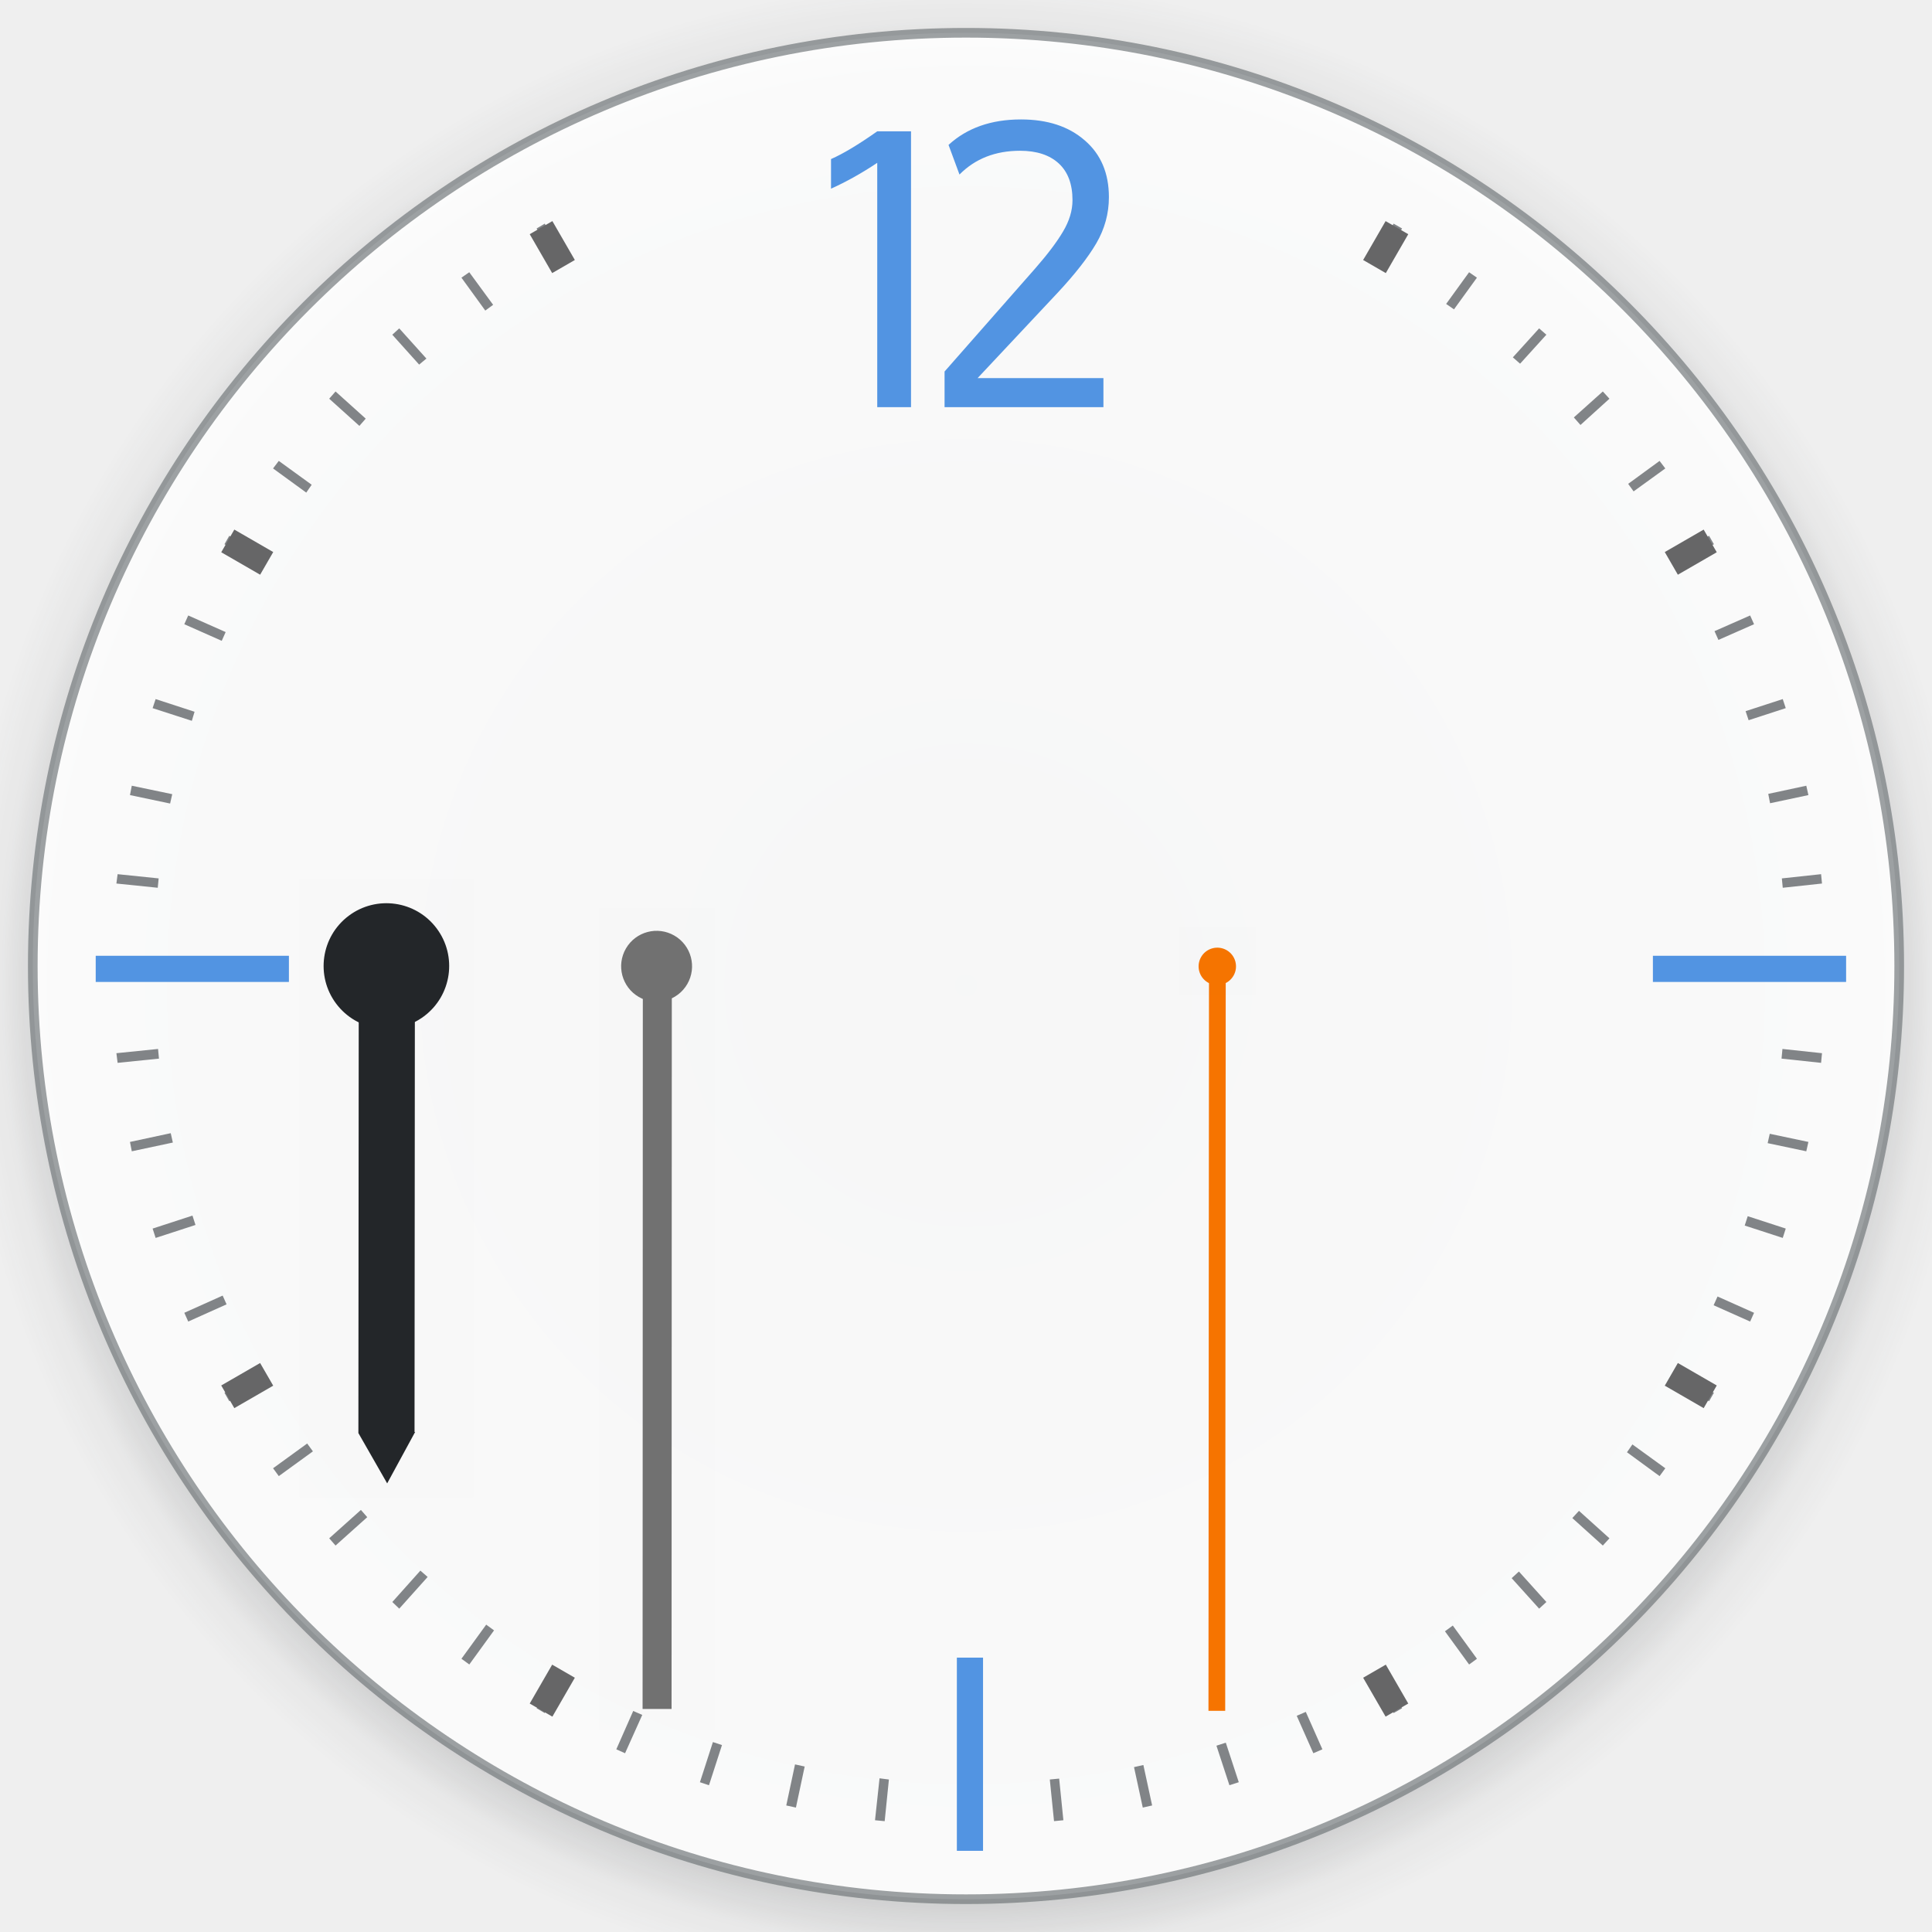
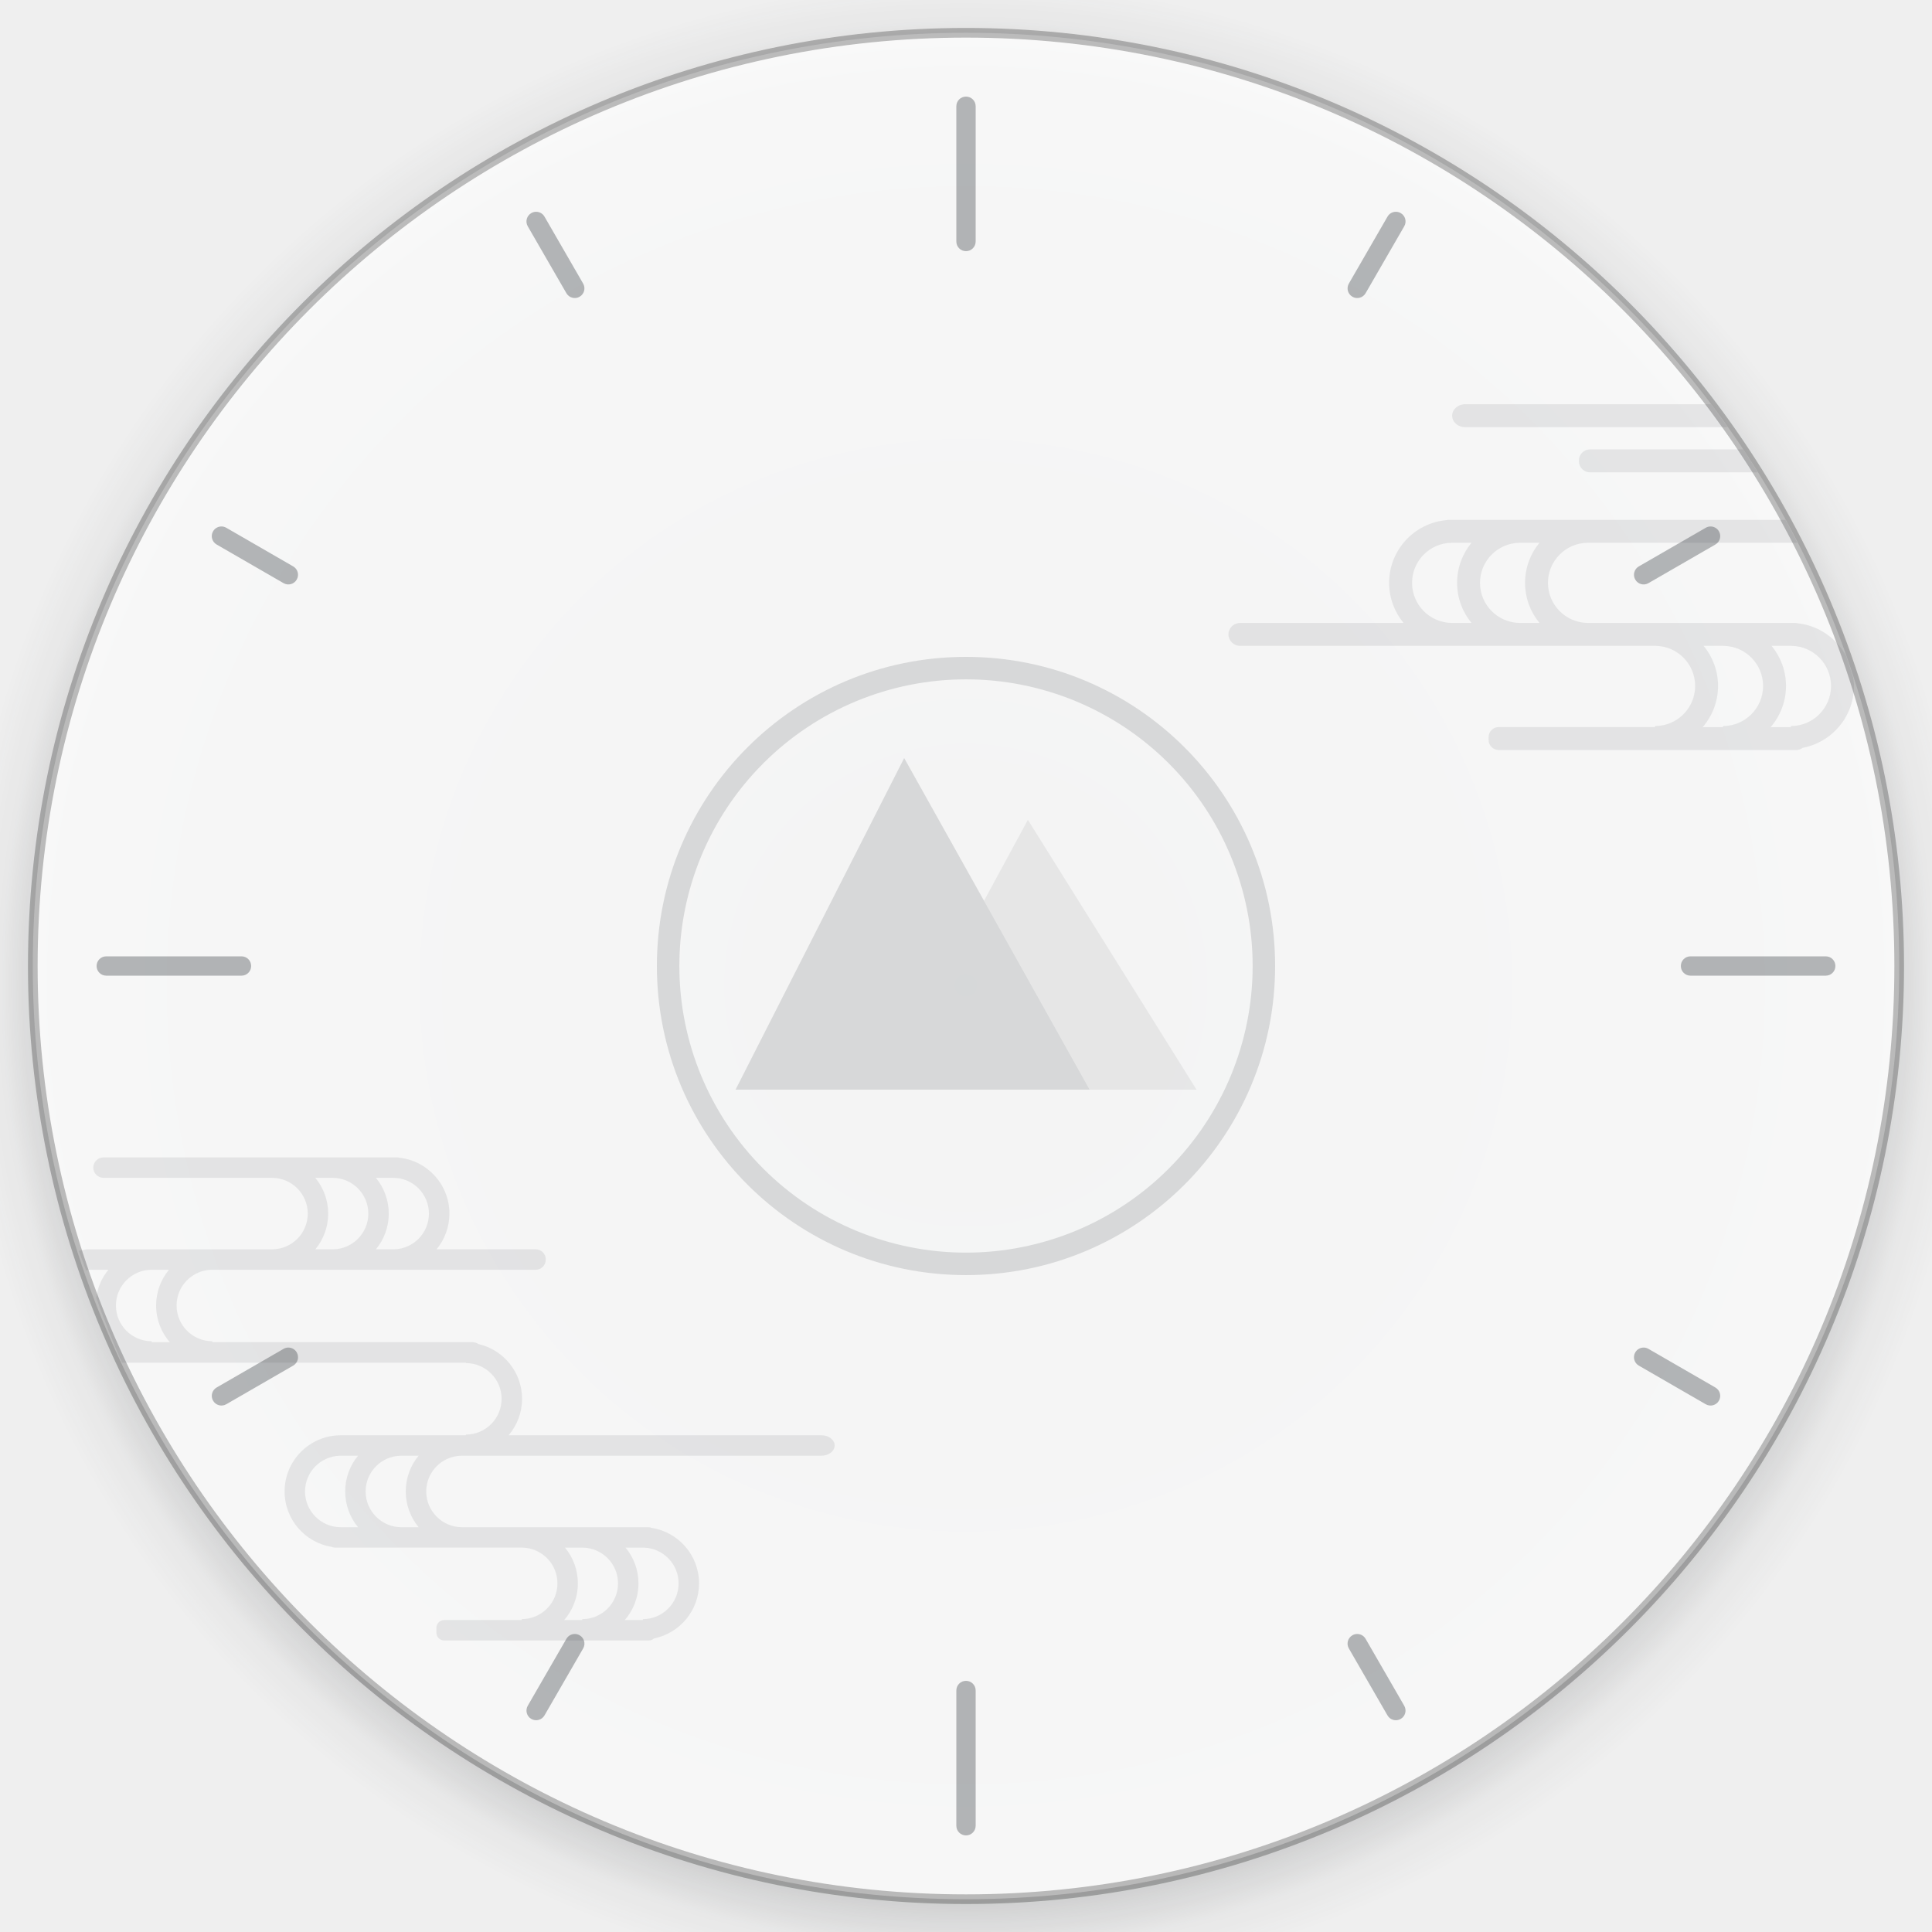
- <svg xmlns="http://www.w3.org/2000/svg" xmlns:xlink="http://www.w3.org/1999/xlink" id="svg2" width="200" height="200" version="1.0">
-   <defs id="defs5">
-     <linearGradient id="linearGradient4011">
-       <stop style="stop-color:#232629;stop-opacity:1;" offset="0" id="stop4013" />
-       <stop id="stop4019" offset="0.9" style="stop-color:#232629;stop-opacity:0.523;" />
-       <stop style="stop-color:#232629;stop-opacity:0.107;" offset="0.96" id="stop4021" />
-       <stop style="stop-color:#232629;stop-opacity:0;" offset="1" id="stop4015" />
-     </linearGradient>
-     <linearGradient id="linearGradient3264">
-       <stop style="stop-color:#000000;stop-opacity:1;" offset="0" id="stop3266" />
-       <stop id="stop3272" offset="0.683" style="stop-color:#000000;stop-opacity:0.498;" />
-       <stop style="stop-color:#000000;stop-opacity:0.141;" offset="0.8" id="stop3274" />
-       <stop id="stop3276" offset="0.898" style="stop-color:#000000;stop-opacity:0.031;" />
-       <stop style="stop-color:#000000;stop-opacity:0;" offset="1" id="stop3268" />
-     </linearGradient>
-     <linearGradient id="linearGradient6617">
-       <stop style="stop-color:#e7e7e7;stop-opacity:0;" offset="0" id="stop6619" />
-       <stop id="stop6625" offset="0.896" style="stop-color:#f3f3f3;stop-opacity:1" />
-       <stop style="stop-color:#e3e3e3;stop-opacity:0.999" offset="1" id="stop6621" />
-     </linearGradient>
-     <linearGradient id="linearGradient5995">
-       <stop id="stop5997" offset="0" style="stop-color:#d7d7d7;stop-opacity:1;" />
-       <stop id="stop5999" offset="1" style="stop-color:#ffffff;stop-opacity:1" />
-     </linearGradient>
-     <linearGradient id="linearGradient6876">
-       <stop id="stop6878" offset="0" style="stop-color:#ffffff;stop-opacity:1;" />
-       <stop id="stop6880" offset="1" style="stop-color:#ffffff;stop-opacity:0;" />
-     </linearGradient>
-     <linearGradient id="linearGradient6608">
-       <stop id="stop6610" offset="0" style="stop-color:#ffffff;stop-opacity:1;" />
-       <stop style="stop-color:#f0f0f0;stop-opacity:1;" offset="0.797" id="stop6617" />
-       <stop id="stop6612" offset="1" style="stop-color:#e2e2e2;stop-opacity:1;" />
-     </linearGradient>
-     <linearGradient id="linearGradient6195">
-       <stop id="stop6197" offset="0" style="stop-color:#ffffff;stop-opacity:1;" />
-       <stop id="stop6199" offset="1" style="stop-color:#ffffff;stop-opacity:0;" />
-     </linearGradient>
-     <linearGradient id="linearGradient8518">
-       <stop id="stop8520" offset="0" style="stop-color:#bd0000;stop-opacity:1;" />
-       <stop style="stop-color:#ff4747;stop-opacity:1" offset="0.155" id="stop8522" />
-       <stop id="stop8524" offset="0.947" style="stop-color:#9c0000;stop-opacity:1;" />
-       <stop id="stop8526" offset="1" style="stop-color:#db0000;stop-opacity:1;" />
-     </linearGradient>
-     <linearGradient gradientUnits="userSpaceOnUse" y2="117.862" x2="1155.648" y1="283.885" x1="1155.648" id="linearGradient6203" xlink:href="#linearGradient6195" />
-     <linearGradient gradientTransform="translate(-1027.636,-20.89631)" y2="53.696" x2="1133.382" y1="21.652" x1="1133.382" gradientUnits="userSpaceOnUse" id="linearGradient6890" xlink:href="#linearGradient6876" />
-     <filter color-interpolation-filters="sRGB" id="filter5354-4" x="-0.212" width="1.423" y="-0.061" height="1.123">
-       <feGaussianBlur stdDeviation="0.876" id="feGaussianBlur5356-7" />
-     </filter>
-     <filter color-interpolation-filters="sRGB" id="filter5358-1" x="-0.103" width="1.206" y="-0.059" height="1.118">
-       <feGaussianBlur stdDeviation="0.876" id="feGaussianBlur5360-0" />
-     </filter>
-     <radialGradient xlink:href="#linearGradient4011" id="radialGradient4471" gradientUnits="userSpaceOnUse" cx="1255.872" cy="382.729" fx="1255.872" fy="382.729" r="96.606" />
-     <radialGradient xlink:href="#linearGradient4011" id="radialGradient4671" gradientUnits="userSpaceOnUse" cx="1255.872" cy="382.729" fx="1255.872" fy="382.729" r="96.606" />
+ <svg xmlns="http://www.w3.org/2000/svg" width="200" height="200" version="1.0" id="svg117">
+   <defs id="defs12">
+     <radialGradient id="radialGradient4671" cx="1255.9" cy="382.73" r="96.606" gradientTransform="matrix(1.0765 0 0 1.0765 -1252 -310.02)" gradientUnits="userSpaceOnUse">
+       <stop stop-color="#232629" offset="0" id="stop2" />
+       <stop stop-color="#232629" stop-opacity=".523" offset=".9" id="stop4" />
+       <stop stop-color="#232629" stop-opacity=".107" offset=".96" id="stop6" />
+       <stop stop-color="#232629" stop-opacity="0" offset="1" id="stop8" />
+     </radialGradient>
+     <style type="text/css" id="current-color-scheme">
+       .ColorScheme-Text {
+         color:#31363b;
+         stop-color:#31363b;
+       }
+       .ColorScheme-Background {
+         color:#eff0f1;
+         stop-color:#eff0f1;
+       }
+       .ColorScheme-Highlight {
+         color:#3daee9;
+         stop-color:#3daee9;
+       }
+       .ColorScheme-ViewText {
+         color:#31363b;
+         stop-color:#31363b;
+       }
+       .ColorScheme-ViewBackground {
+         color:#fcfcfc;
+         stop-color:#fcfcfc;
+       }
+       .ColorScheme-ViewHover {
+         color:#93cee9;
+         stop-color:#93cee9;
+       }
+       .ColorScheme-ViewFocus{
+         color:#3daee9;
+         stop-color:#3daee9;
+       }
+       .ColorScheme-ButtonText {
+         color:#31363b;
+         stop-color:#31363b;
+       }
+       .ColorScheme-ButtonBackground {
+         color:#eff0f1;
+         stop-color:#eff0f1;
+       }
+       .ColorScheme-ButtonHover {
+         color:#93cee9;
+         stop-color:#93cee9;
+       }
+       .ColorScheme-ButtonFocus{
+         color:#3daee9;
+         stop-color:#3daee9;
+       }
+       </style>
  </defs>
-   <g id="layer1" style="display:none" transform="translate(-1798.136,76.7415)" />
-   <g id="layer2" style="display:inline" transform="translate(-1798.136,76.7415)" />
-   <g transform="translate(-1028.03,408.4746)" style="display:inline" id="layer4" />
-   <g transform="translate(-1028.03,408.4746)" style="display:inline" id="layer5" />
-   <g id="ClockFace" transform="translate(-917.4624,-480.017)">
-     <g id="g4323">
-       <rect y="473.017" x="910.462" height="214" width="214" id="rect4069" style="opacity:0.005;fill:#717171;fill-opacity:1;stroke:none" />
-       <path style="fill:url(#radialGradient4671);fill-opacity:1;stroke:none;opacity:0.35" id="path4329" d="m 1352.477,382.729 a 96.606,96.606 0 0 1 -96.606,96.606 96.606,96.606 0 0 1 -96.606,-96.606 96.606,96.606 0 0 1 96.606,-96.606 96.606,96.606 0 0 1 96.606,96.606 z" transform="matrix(1.076543,0,0,1.076543,-334.5376,169.9925)" />
-       <g id="g4245">
-         <path transform="translate(-238.4086,197.2873)" style="fill:#ffffff;fill-opacity:1;stroke:none;opacity:0.9" id="path5099" d="m 1352.477,382.729 a 96.606,96.606 0 0 1 -96.606,96.606 96.606,96.606 0 0 1 -96.606,-96.606 96.606,96.606 0 0 1 96.606,-96.606 96.606,96.606 0 0 1 96.606,96.606 z" />
-         <g id="g6149" transform="translate(-0.5084997,-0.4121934)">
-           <path style="font-size:medium;font-style:normal;font-variant:normal;font-weight:normal;font-stretch:normal;text-indent:0;text-align:start;text-decoration:none;line-height:normal;letter-spacing:normal;word-spacing:normal;text-transform:none;direction:ltr;block-progression:tb;writing-mode:lr-tb;text-anchor:start;baseline-shift:baseline;opacity:0.6;color:#000000;fill:#31363b;fill-opacity:1;stroke:none;stroke-width:1px;marker:none;visibility:visible;display:inline;overflow:visible;enable-background:accumulate;font-family:Sans;-inkscape-font-specification:Sans" d="m 974.362,503.58 -0.844,0.5 2.094,3.594 c 0.278,-0.163 0.564,-0.308 0.844,-0.469 z m 87.875,0 -2.031,3.531 c 0.293,0.167 0.585,0.33 0.875,0.5 l 2.031,-3.531 z m -95.687,5.031 -0.812,0.562 2.469,3.406 c 0.269,-0.199 0.541,-0.398 0.813,-0.594 z m 103.5,0 -2.375,3.281 c 0.267,0.192 0.548,0.368 0.812,0.562 l 2.375,-3.281 z m -110.75,5.812 -0.719,0.656 2.781,3.094 c 0.24,-0.219 0.508,-0.408 0.75,-0.625 z m 118,0 -2.719,3 c 0.248,0.221 0.504,0.432 0.75,0.656 l 2.719,-3 z m -124.594,6.531 -0.656,0.75 3.125,2.812 c 0.219,-0.247 0.434,-0.505 0.656,-0.75 z m 131.188,0 -3,2.688 c 0.233,0.255 0.458,0.523 0.687,0.781 l 3,-2.719 z m -137.063,7.188 -0.594,0.781 3.438,2.5 c 0.192,-0.268 0.367,-0.547 0.562,-0.812 z m 142.938,0 -3.25,2.375 c 0.191,0.259 0.375,0.52 0.562,0.781 l 3.281,-2.375 z m -148.063,7.75 -0.5,0.875 3.688,2.125 c 0.166,-0.292 0.331,-0.585 0.5,-0.875 z m 153.188,0 -3.5,2.031 c 0.17,0.29 0.333,0.582 0.5,0.875 l 3.5,-2.031 z m -157.438,8.25 -0.406,0.906 3.875,1.719 c 0.133,-0.305 0.27,-0.603 0.406,-0.906 z m 161.688,0 -3.688,1.625 c 0.136,0.301 0.274,0.603 0.406,0.906 l 3.688,-1.625 z m -165.063,8.656 -0.312,0.938 4.062,1.312 c 0.098,-0.308 0.18,-0.631 0.281,-0.938 z m 168.438,0 -3.844,1.25 c 0.102,0.31 0.214,0.626 0.312,0.938 l 3.844,-1.25 z m -170.906,8.969 -0.188,0.969 4.156,0.875 c 0.066,-0.324 0.149,-0.646 0.219,-0.969 z m 173.344,0 -3.937,0.844 c 0.069,0.321 0.122,0.647 0.187,0.969 l 3.969,-0.844 z m -174.812,9.156 -0.125,0.969 4.281,0.438 c 0.031,-0.322 0.059,-0.648 0.094,-0.969 l -4.25,-0.438 z m 176.344,0 -4.062,0.438 c 0.035,0.321 0.063,0.647 0.094,0.969 l 4.062,-0.438 -0.094,-0.969 z m -172.156,18.094 -4.312,0.438 0.125,1 4.281,-0.438 c -0.037,-0.333 -0.061,-0.666 -0.094,-1 z m 168.156,0 c -0.033,0.334 -0.057,0.667 -0.094,1 l 4.094,0.438 0.094,-1 z m -166.844,8.719 -4.219,0.906 0.188,0.969 4.25,-0.906 c -0.071,-0.322 -0.152,-0.645 -0.219,-0.969 z m 165.531,0.062 c -0.067,0.324 -0.148,0.646 -0.219,0.969 l 4,0.844 0.219,-0.969 z m -163.281,8.469 -4.125,1.344 0.312,0.969 4.125,-1.344 c -0.107,-0.323 -0.209,-0.644 -0.312,-0.969 z m 161,0.062 c -0.104,0.325 -0.205,0.646 -0.313,0.969 l 3.938,1.281 0.312,-0.969 z m -157.875,8.219 -3.969,1.781 0.406,0.906 3.969,-1.781 c -0.138,-0.303 -0.272,-0.601 -0.406,-0.906 z m 154.75,0.094 c -0.134,0.303 -0.269,0.605 -0.406,0.906 l 3.781,1.688 0.406,-0.906 z m -150.75,7.781 -3.813,2.188 0.5,0.875 3.813,-2.188 c -0.17,-0.289 -0.334,-0.584 -0.5,-0.875 z m 146.75,0.094 c -0.168,0.292 -0.329,0.585 -0.5,0.875 l 3.625,2.094 0.5,-0.875 z m -142,7.344 -3.531,2.562 0.594,0.812 3.531,-2.562 c -0.2,-0.27 -0.397,-0.54 -0.594,-0.812 z m 137.187,0.094 c -0.193,0.268 -0.366,0.547 -0.562,0.812 l 3.375,2.469 0.594,-0.812 z m -131.625,6.781 -3.281,2.938 0.656,0.75 3.281,-2.938 c -0.224,-0.246 -0.435,-0.502 -0.656,-0.75 z m 126.094,0.094 c -0.226,0.253 -0.458,0.499 -0.688,0.75 l 3.156,2.844 0.687,-0.75 z m -119.937,6.188 -2.906,3.25 0.719,0.688 2.938,-3.281 c -0.248,-0.221 -0.504,-0.432 -0.75,-0.656 z m 113.719,0.094 c -0.251,0.228 -0.496,0.462 -0.75,0.688 l 2.844,3.156 0.75,-0.688 z m -106.906,5.5 -2.562,3.531 0.812,0.594 2.562,-3.531 c -0.272,-0.195 -0.543,-0.395 -0.812,-0.594 z m 100.062,0.094 c -0.27,0.198 -0.54,0.399 -0.812,0.594 l 2.5,3.438 0.812,-0.594 z m -92.656,4.781 -2.187,3.781 0.844,0.5 2.188,-3.812 c -0.28,-0.16 -0.566,-0.306 -0.844,-0.469 z m 85.25,0.062 c -0.283,0.165 -0.559,0.338 -0.844,0.5 l 2.125,3.719 0.875,-0.5 z m -77.437,4 -1.75,3.969 0.906,0.406 1.781,-3.969 c -0.313,-0.138 -0.626,-0.265 -0.937,-0.406 z m 69.625,0.094 c -0.308,0.139 -0.628,0.271 -0.938,0.406 l 1.719,3.875 0.938,-0.406 z m -61.375,3.125 -1.344,4.156 0.938,0.312 1.344,-4.156 c -0.314,-0.1 -0.625,-0.209 -0.937,-0.312 z m 53.094,0.062 c -0.322,0.106 -0.645,0.21 -0.969,0.312 l 1.344,4.094 0.969,-0.312 z m -44.594,2.25 -0.906,4.25 1,0.219 0.906,-4.25 c -0.334,-0.069 -0.668,-0.146 -1,-0.219 z m 36.062,0.062 c -0.327,0.07 -0.641,0.152 -0.969,0.219 l 0.906,4.188 0.969,-0.219 z m -27.312,1.375 -0.469,4.344 1,0.094 0.438,-4.312 c -0.325,-0.032 -0.645,-0.089 -0.969,-0.125 z m 18.594,0.031 c -0.323,0.035 -0.645,0.062 -0.969,0.094 l 0.437,4.312 0.969,-0.094 z" id="path5480" />
-         </g>
-         <g transform="translate(-283.7323,123.3106)" id="g5157">
-           <g style="font-size:40px;font-style:normal;font-variant:normal;font-weight:normal;font-stretch:normal;text-align:start;line-height:125%;letter-spacing:0px;word-spacing:0px;writing-mode:lr-tb;text-anchor:start;fill:#232629;fill-opacity:0.443;stroke:none;filter:url(#filter5354-4);font-family:Oxygen;-inkscape-font-specification:Oxygen" id="text4522" />
-           <g style="font-size:40px;font-style:normal;font-variant:normal;font-weight:normal;font-stretch:normal;text-align:start;line-height:125%;letter-spacing:0px;word-spacing:0px;writing-mode:lr-tb;text-anchor:start;fill:#3daee9;fill-opacity:1;stroke:none;font-family:Oxygen;-inkscape-font-specification:Oxygen" id="text5149" />
-           <g style="font-size:40px;font-style:normal;font-variant:normal;font-weight:normal;font-stretch:normal;text-align:start;line-height:125%;letter-spacing:0px;word-spacing:0px;writing-mode:lr-tb;text-anchor:start;fill:#232629;fill-opacity:0.443;stroke:none;filter:url(#filter5358-1);font-family:Oxygen;-inkscape-font-specification:Oxygen" id="text4526" />
-           <g style="font-size:40px;font-style:normal;font-variant:normal;font-weight:normal;font-stretch:normal;text-align:start;line-height:125%;letter-spacing:0px;word-spacing:0px;writing-mode:lr-tb;text-anchor:start;fill:#3daee9;fill-opacity:1;stroke:none;font-family:Oxygen;-inkscape-font-specification:Oxygen" id="text5153" transform="translate(0,6)">
-             <path id="path6197" d="m 1306.887,363.071 c 2.747,3e-5 4.948,0.723 6.601,2.168 1.667,1.432 2.5,3.392 2.5,5.879 0,1.693 -0.436,3.288 -1.309,4.785 -0.872,1.484 -2.213,3.197 -4.023,5.137 l -8.262,8.809 13.027,0 0,3.008 -16.445,0 0,-3.691 9.395,-10.684 c 1.276,-1.458 2.233,-2.728 2.871,-3.809 0.651,-1.094 0.977,-2.174 0.977,-3.242 0,-1.667 -0.475,-2.936 -1.426,-3.809 -0.951,-0.872 -2.285,-1.309 -4.004,-1.309 -2.552,2e-5 -4.642,0.82 -6.269,2.461 l -1.133,-3.066 c 1.914,-1.758 4.414,-2.637 7.5,-2.637 m -14.88,1.23 3.496,0 0,28.555 -3.496,0 0,-25.293 c -1.601,1.068 -3.197,1.96 -4.785,2.676 l 0,-3.066 c 1.25,-0.547 2.845,-1.504 4.785,-2.871" style="fill:#5294e2;fill-opacity:1" />
-           </g>
-         </g>
-         <rect style="fill:#5294e2;fill-opacity:1;stroke:none" id="rect5442" width="20" height="2.709" x="927.371" y="578.959" />
-         <rect y="578.959" x="1088.57" height="2.709" width="20" id="rect5446" style="fill:#5294e2;fill-opacity:1;stroke:none" />
-         <rect transform="matrix(0,1,-1,0,0,0)" style="fill:#5294e2;fill-opacity:1;stroke:none" id="rect5448" width="20" height="2.709" x="651.614" y="-1019.226" />
-         <path d="m 1352.477,382.729 a 96.606,96.606 0 0 1 -96.606,96.606 96.606,96.606 0 0 1 -96.606,-96.606 96.606,96.606 0 0 1 96.606,-96.606 96.606,96.606 0 0 1 96.606,96.606 z" id="path5627" style="fill:none;stroke:#70767a;stroke-opacity:0.677" transform="translate(-238.4086,197.2873)" />
-         <g id="g6073" transform="translate(-0.5084997,-0.4121934)">
-           <path id="path6063" style="fill:#666667;fill-opacity:1;stroke:none" d="m 1090.307,537.577 4.027,-2.325 1.355,2.346 -4.027,2.325 z m -149.435,86.276 4.027,-2.325 1.355,2.346 -4.027,2.325 z" />
-           <path d="m 1059.083,507.345 2.325,-4.027 2.346,1.355 -2.325,4.027 z m -86.276,149.435 2.325,-4.027 2.346,1.355 -2.325,4.027 z" style="fill:#666667;fill-opacity:1;stroke:none" id="path6065" />
-           <path id="path6067" style="fill:#666667;fill-opacity:1;stroke:none" d="m 944.9,539.923 -4.027,-2.325 1.355,-2.346 4.027,2.325 z m 149.435,86.276 -4.027,-2.325 1.355,-2.346 4.027,2.325 z" />
-           <path d="m 975.132,508.699 -2.325,-4.027 2.346,-1.355 2.325,4.027 z m 86.276,149.435 -2.325,-4.027 2.346,-1.355 2.325,4.027 z" style="fill:#666667;fill-opacity:1;stroke:none" id="path6069" />
-         </g>
-       </g>
-       <g id="text5629" style="font-size:12px;font-style:normal;font-variant:normal;font-weight:normal;font-stretch:normal;text-align:center;line-height:125%;letter-spacing:0px;word-spacing:0px;text-anchor:middle;fill:#575757;fill-opacity:1;stroke:none;font-family:Pristina;-inkscape-font-specification:Pristina" />
+   <g id="SecondHandShadow" transform="rotate(120.04 801.4 159.96)" fill="#232629" opacity="0">
+     <path transform="rotate(-30)" d="m591.81 1011.2h75.736v1.732h-75.736z" id="path14" />
+     <circle transform="matrix(.29783 0 0 .29783 489.81 467.45)" cx="1771.4" cy="382.03" r="6.5" fill-opacity=".004" id="circle16" />
+     <rect transform="rotate(239.96 705.5 80.642)" x="113" y="97" width="6" height="82" fill-opacity=".604" opacity=".01" id="rect18" />
+   </g>
+   <g id="MinuteHandShadow" transform="rotate(120.22 772.98 144.54)" fill="#232629" opacity="0">
+     <path d="m1016.7 579.91 66.473-38.689 1.509 2.593-66.473 38.689z" id="path21" />
+     <circle transform="matrix(.62496 0 0 .62496 -89.662 342.48)" cx="1771.4" cy="382.03" r="6.5" fill-opacity=".004" id="circle23" />
+   </g>
+   <g id="HourHandShadow" transform="rotate(233.13 522.57 550.63)" fill="#232629" opacity="0">
+     <rect transform="rotate(126.87 409.43 584.47)" x="33" y="91" width="18" height="64" fill-opacity=".604" opacity=".01" id="rect26" />
+     <path d="m980.52 549.89-5.955-0.742 2.521 5.509 0.036-0.051 34.481 25.905 3.422-4.699-34.481-25.905z" id="path28" />
+     <circle transform="translate(-753.93 199.18)" cx="1771.4" cy="382.03" r="6.5" id="circle30" />
+   </g>
+   <g id="ClockFace">
+     <rect x="-7" y="-7" width="214" height="214" fill="#717171" opacity=".005" id="rect33" />
+     <circle cx="100" cy="102" r="104" fill="url(#radialGradient4671)" opacity=".35" id="circle35" />
+     <circle cx="100" cy="99.999" r="96.606" opacity=".9" id="circle37" fill="currentColor" class="ColorScheme-ViewBackground" />
+     <path d="m100 67.999c-17.673 0-32 14.327-32 32 0 17.673 14.327 32 32 32 17.673 0 32-14.327 32-32 0-17.673-14.327-32-32-32zm0 2.327c7.87 0 15.417 3.127 20.982 8.691 5.565 5.565 8.691 13.112 8.691 20.982 0 7.87-3.127 15.417-8.691 20.982-5.565 5.565-13.112 8.691-20.982 8.691-7.87 0-15.417-3.127-20.982-8.691-5.565-5.565-8.691-13.112-8.691-20.982 0-7.87 3.127-15.417 8.691-20.982s13.112-8.691 20.982-8.691z" id="path39" class="ColorScheme-Text" fill="currentColor" style="opacity:0.15" />
+     <g transform="matrix(.47059 0 0 .47059 -351.76 -154.12)" fill="#000000" opacity=".075" style="isolation:isolate" id="g43">
+       <path d="m106.4 84.873-4.537 8.375 10.938 19.551h11.055l-17.455-27.926z" id="path41" class="ColorScheme-Text" fill="currentColor" transform="matrix(2.125 0 0 2.125 747.5 327.5)" style="opacity:1" />
    </g>
+     <path d="m112.8 112.8h-36.655l17.455-34.327z" id="path45" class="ColorScheme-Text" fill="currentColor" style="opacity:0.15" />
+     <path d="m 100,2.893 c -53.624,0 -97.105,43.481 -97.105,97.105 0,53.624 43.481,97.107 97.105,97.107 53.624,0 97.105,-43.483 97.105,-97.107 C 197.105,46.374 153.624,2.893 100,2.893 Z m 0,1 c 53.084,0 96.105,43.022 96.105,96.105 0,53.084 -43.022,96.107 -96.105,96.107 -53.084,0 -96.105,-43.024 -96.105,-96.107 C 3.895,46.914 46.916,3.893 100,3.893 Z" id="circle47" style="opacity:0.25;fill:#000000" />
+     <path d="m151.67 41.846c-0.741 0-1.344 0.532-1.344 1.188s0.602 1.188 1.344 1.188h27.17a96.606 96.606 0 0 0-1.719-2.375zm12.926 4.676c-0.634 0-1.148 0.515-1.148 1.148v0.078c0 0.634 0.515 1.148 1.148 1.148h17.354a96.606 96.606 0 0 0-1.504-2.375zm-14.598 7.291c-0.095 0-0.188 0.013-0.277 0.031-3.317 0.306-5.918 3.096-5.918 6.492 0 1.575 0.561 3.023 1.492 4.15h-16.912c-0.671 0-1.215 0.53-1.215 1.185 0 0.655 0.544 1.188 1.215 1.188h43.018c2.258 0.038 4.08 1.883 4.08 4.15 0 2.291-1.859 4.15-4.15 4.15v0.107h-16.186c-0.577 0-1.045 0.468-1.045 1.045v0.283c0 0.577 0.468 1.045 1.045 1.045h30.82c0.24 0 0.458-0.084 0.635-0.221 3.027-0.565 5.322-3.22 5.322-6.41 0-0.304-0.044-0.596-0.084-0.889a96.606 96.606 0 0 0-0.738-2.234c-1.007-1.831-2.849-3.14-5.025-3.365-0.091-0.021-0.184-0.035-0.281-0.035h-21.469c-2.258-0.039-4.08-1.883-4.08-4.15s1.822-4.11 4.08-4.148h21.742a96.606 96.606 0 0 0-1.236-2.375zm0.258 2.375h2.074l-2e-3 2e-3c-0.931 1.128-1.49 2.571-1.49 4.146 0 1.575 0.561 3.023 1.492 4.15h-2.074c-2.259-0.038-4.08-1.883-4.08-4.15 0-2.267 1.821-4.111 4.08-4.148zm7.035 0h2.074l-2e-3 2e-3c-0.931 1.128-1.49 2.571-1.49 4.146 0 1.575 0.561 3.023 1.492 4.15h-2.074c-2.259-0.038-4.082-1.883-4.082-4.15 0-2.267 1.823-4.111 4.082-4.148zm19.068 10.672h2.076c2.258 0.039 4.08 1.883 4.08 4.15 0 2.291-1.861 4.15-4.152 4.15v0.107h-2.098c0.987-1.143 1.586-2.631 1.586-4.258 0-1.575-0.561-3.023-1.492-4.15zm7.035 0h2.074c2.258 0.038 4.08 1.883 4.08 4.15 0 2.291-1.859 4.15-4.15 4.15v0.107h-2.098c0.987-1.143 1.586-2.631 1.586-4.258 0-1.575-0.561-3.023-1.492-4.15zm-172.66 52.953c-0.595 0-1.078 0.474-1.078 1.059 0 0.584 0.483 1.059 1.078 1.059h17.424c2.043 0 3.701 1.658 3.701 3.701 0 2.022-1.625 3.666-3.639 3.699h-19.191c-0.091 0-0.178 0.015-0.262 0.037-0.21 0.024-0.407 0.081-0.609 0.127a96.606 96.606 0 0 0 0.748 2.006c0.153-0.022 0.303-0.052 0.461-0.055h1.852l-2e-3 2e-3c-0.665 0.806-1.104 1.796-1.258 2.879a96.606 96.606 0 0 0 2.672 6.732h35.594v0.047c2.043 0 3.701 1.659 3.701 3.701s-1.659 3.701-3.701 3.701v0.07h-13.018c-0.012 0-0.023 2e-3 -0.035 2e-3 -3.161 0.057-5.711 2.64-5.711 5.814 0 2.897 2.124 5.303 4.898 5.744 0.106 0.046 0.223 0.072 0.346 0.072h19.395c1.999 0.051 3.606 1.688 3.606 3.699 0 2.043-1.658 3.701-3.701 3.701v0.094h-8.012c-0.453 0-0.82 0.369-0.82 0.822v0.475c0 0.454 0.367 0.822 0.82 0.822h21.17c0.211 0 0.401-0.084 0.547-0.215 2.655-0.538 4.656-2.886 4.656-5.699 0-2.902-2.133-5.311-4.914-5.746-0.103-0.043-0.217-0.068-0.336-0.068h-0.492c-0.025-3.1e-4 -0.049-2e-3 -0.074-2e-3v2e-3h-6.197c-0.025-3.1e-4 -0.049-2e-3 -0.074-2e-3v2e-3h-6.199c-0.025-3.1e-4 -0.049-2e-3 -0.074-2e-3v2e-3h-6.182c-2.043 0-3.701-1.659-3.701-3.701 0-2.022 1.625-3.666 3.639-3.699h37.27c0.757 0 1.371-0.474 1.371-1.059 0-0.584-0.614-1.059-1.371-1.059h-32.379c0.867-1.016 1.391-2.333 1.391-3.772 0-2.761-1.928-5.074-4.51-5.668-0.183-0.124-0.405-0.197-0.646-0.197h-26.908v-0.094c-2.043 0-3.701-1.66-3.701-3.703 0-2.021 1.624-3.665 3.637-3.699h33.543c0.571 0 1.035-0.463 1.035-1.033v-0.049c0-0.57-0.464-1.033-1.035-1.033h-10.268l2e-3 -2e-3c0.83-1.006 1.33-2.293 1.33-3.697 0-2.999-2.275-5.471-5.191-5.783-0.084-0.021-0.171-0.035-0.262-0.035zm21.908 2.117h1.787c2.043 0 3.701 1.658 3.701 3.701 0 2.021-1.623 3.665-3.637 3.699h-1.852l2e-3 -2e-3c0.83-1.006 1.33-2.293 1.33-3.697 0-1.405-0.502-2.696-1.332-3.701zm6.273 0h1.787c2.043 0 3.701 1.658 3.701 3.701 0 2.022-1.625 3.666-3.639 3.699h-1.85l2e-3 -2e-3c0.83-1.006 1.328-2.293 1.328-3.697 0-1.405-0.5-2.696-1.33-3.701zm-23.275 9.516h1.85l-2e-3 2e-3c-0.83 1.006-1.328 2.293-1.328 3.697 0 1.451 0.534 2.778 1.414 3.797h-1.871v-0.094c-2.043 0-3.701-1.66-3.701-3.703 0-2.022 1.625-3.666 3.639-3.699zm19.566 19.25c0.003-5e-5 0.005 5e-5 0.008 0h1.848c-0.83 1.006-1.328 2.295-1.328 3.699 0 1.404 0.5 2.696 1.33 3.701h-1.787c-2.043 0-3.701-1.659-3.701-3.701 0-2.019 1.621-3.661 3.631-3.699zm6.279 0h1.848c-0.83 1.006-1.328 2.295-1.328 3.699 0 1.404 0.5 2.696 1.33 3.701h-1.785c-2.043 0-3.701-1.659-3.701-3.701 0-2.022 1.624-3.665 3.637-3.699zm17.006 9.516h1.879c1.999 0.05 3.607 1.688 3.607 3.699 0 2.043-1.658 3.701-3.701 3.701v0.094h-1.869c0.879-1.019 1.412-2.345 1.412-3.795 0-1.404-0.498-2.694-1.328-3.699zm6.271 0h1.881c1.999 0.051 3.606 1.688 3.606 3.699 0 2.043-1.658 3.701-3.701 3.701v0.094h-1.867c0.879-1.019 1.412-2.345 1.412-3.795 0-1.404-0.5-2.694-1.33-3.699z" id="path49" class="ColorScheme-Text" fill="currentColor" style="opacity:0.1" />
+     <g transform="translate(-.99942 -.00050354)" fill="#000000" stroke-linecap="round" stroke-linejoin="round" stroke-width="5.354" id="g55">
+       <path id="rect51" d="M 100 10 C 99.446 10 99 10.446 99 11 L 99 25 C 99 25.554 99.446 26 100 26 C 100.554 26 101 25.554 101 25 L 101 11 C 101 10.446 100.554 10 100 10 z M 55.473 21.924 C 55.312 21.928 55.15 21.972 55 22.059 C 54.52 22.336 54.356 22.944 54.633 23.424 L 58.633 30.352 C 58.91 30.831 59.52 30.996 60 30.719 C 60.48 30.442 60.642 29.831 60.365 29.352 L 56.365 22.424 C 56.175 22.094 55.827 21.914 55.473 21.924 z M 144.527 21.924 C 144.173 21.914 143.825 22.094 143.635 22.424 L 139.635 29.352 C 139.358 29.831 139.522 30.442 140.002 30.719 C 140.482 30.996 141.09 30.831 141.367 30.352 L 145.367 23.424 C 145.644 22.944 145.482 22.336 145.002 22.059 C 144.852 21.972 144.688 21.928 144.527 21.924 z M 22.949 54.5 C 22.595 54.49 22.247 54.67 22.057 55 C 21.78 55.48 21.944 56.09 22.424 56.367 L 29.352 60.367 C 29.831 60.644 30.44 60.48 30.717 60 C 30.994 59.52 30.831 58.912 30.352 58.635 L 23.424 54.635 C 23.274 54.548 23.11 54.504 22.949 54.5 z M 177.051 54.5 C 176.89 54.504 176.728 54.548 176.578 54.635 L 169.648 58.635 C 169.169 58.912 169.006 59.52 169.283 60 C 169.56 60.48 170.169 60.644 170.648 60.367 L 177.578 56.367 C 178.058 56.09 178.22 55.48 177.943 55 C 177.753 54.67 177.405 54.49 177.051 54.5 z M 11 99 C 10.446 99 10 99.446 10 100 C 10 100.554 10.446 101 11 101 L 25 101 C 25.554 101 26 100.554 26 100 C 26 99.446 25.554 99 25 99 L 11 99 z M 175 99 C 174.446 99 174 99.446 174 100 C 174 100.554 174.446 101 175 101 L 189 101 C 189.554 101 190 100.554 190 100 C 190 99.446 189.554 99 189 99 L 175 99 z M 29.826 139.5 C 29.665 139.504 29.501 139.548 29.352 139.635 L 22.424 143.635 C 21.944 143.912 21.782 144.52 22.059 145 C 22.336 145.48 22.944 145.644 23.424 145.367 L 30.352 141.367 C 30.831 141.09 30.996 140.48 30.719 140 C 30.528 139.67 30.181 139.49 29.826 139.5 z M 170.174 139.5 C 169.819 139.49 169.472 139.672 169.281 140.002 C 169.004 140.482 169.169 141.09 169.648 141.367 L 176.576 145.367 C 177.056 145.644 177.664 145.482 177.941 145.002 C 178.218 144.522 178.056 143.912 177.576 143.635 L 170.648 139.635 C 170.499 139.548 170.335 139.504 170.174 139.5 z M 59.527 169.148 C 59.173 169.139 58.825 169.319 58.635 169.648 L 54.635 176.576 C 54.358 177.056 54.52 177.666 55 177.943 C 55.48 178.22 56.09 178.056 56.367 177.576 L 60.367 170.648 C 60.644 170.169 60.48 169.56 60 169.283 C 59.85 169.197 59.688 169.153 59.527 169.148 z M 140.473 169.148 C 140.312 169.153 140.15 169.197 140 169.283 C 139.52 169.56 139.356 170.169 139.633 170.648 L 143.633 177.578 C 143.91 178.058 144.52 178.22 145 177.943 C 145.48 177.666 145.642 177.058 145.365 176.578 L 141.365 169.648 C 141.175 169.319 140.827 169.139 140.473 169.148 z M 100 174 C 99.446 174 99 174.446 99 175 L 99 189 C 99 189.554 99.446 190 100 190 C 100.554 190 101 189.554 101 189 L 101 175 C 101 174.446 100.554 174 100 174 z " transform="translate(0.99942,5.0354e-4)" class="ColorScheme-Text" style="opacity:0.35" fill="currentColor" />
+     </g>
+     <g transform="rotate(90 100.5 99.5)" fill="#000000" stroke-linecap="round" stroke-linejoin="round" stroke-width="5.354" id="g61" />
+     <g transform="rotate(30 100 100)" fill="#000000" stroke-linecap="round" stroke-linejoin="round" stroke-width="4.232" id="g67" />
+     <g transform="rotate(60 100 100)" fill="#000000" stroke-linecap="round" stroke-linejoin="round" stroke-width="4.232" id="g73" />
+     <g transform="rotate(120 100 100)" fill="#000000" stroke-linecap="round" stroke-linejoin="round" stroke-width="4.232" id="g79" />
+     <g transform="rotate(150 100 100)" fill="#000000" stroke-linecap="round" stroke-linejoin="round" stroke-width="4.232" id="g85" />
  </g>
-   <g transform="matrix(-0.6000147,-0.799989,0.799989,-0.6000147,185.5251,1262.698)" id="HourHand">
-     <rect style="opacity:0.01;fill:#232629;fill-opacity:0.604;stroke:none" id="rect4673" width="18" height="64" x="33" y="91" transform="matrix(-0.6000147,0.799989,-0.799989,-0.6000147,1122.662,607.6191)" />
-     <path id="rect5450" d="m 980.523,549.887 -5.955,-0.742 2.521,5.509 0.036,-0.051 34.481,25.905 3.422,-4.698 -34.481,-25.905 z" style="fill:#232629;fill-opacity:1;stroke:none" />
-     <path style="fill:#232629;fill-opacity:1;stroke:none" id="path5455-2" d="m 1777.896,382.032 a 6.499,6.499 0 0 1 -6.499,6.499 6.499,6.499 0 0 1 -6.5,-6.499 6.499,6.499 0 0 1 6.5,-6.499 6.499,6.499 0 0 1 6.499,6.499 z" transform="translate(-753.9339,199.1847)" />
+   <g id="HourHand" transform="translate(220.84 -64.243)" stroke-linecap="square">
+     <rect x="70" y="91" width="18" height="64" rx="0" ry="0" fill="none" stroke-width="2.925" id="rect88" />
+     <path id="path90" d="M 299.84 29.758 A 6 6 0 0 0 293.84 35.758 A 6 6 0 0 0 296.904 40.973 L 297.84 87.758 C 297.862 88.866 298.732 89.758 299.84 89.758 C 300.948 89.758 301.818 88.866 301.84 87.758 L 302.775 40.973 A 6 6 0 0 0 305.84 35.758 A 6 6 0 0 0 299.84 29.758 z " transform="translate(-220.84,64.243)" fill="currentColor" class="ColorScheme-Text" style="opacity:0.75" />
+     <circle cx="79" cy="100" r="4" id="circle94" class="ColorScheme-Highlight" fill="currentColor" />
+     <circle cx="79" cy="100" r="2" fill="#f9f9f9" id="circle96" />
  </g>
-   <g style="fill:#717171;fill-opacity:1" transform="matrix(-0.5033012,0.864111,-0.864111,-0.5033012,1082.352,-486.6583)" id="MinuteHand">
-     <rect style="opacity:0.01;fill:#232629;fill-opacity:0.604;stroke:none" id="rect4675" width="12" height="85" x="64" y="94" transform="matrix(-0.5033012,-0.864111,0.864111,-0.5033012,966.2824,692.0649)" />
-     <path transform="matrix(0.8642748,-0.5030199,0.5030199,0.8642748,0,0)" style="fill:#717171;stroke:none" d="m 588.165,1012.615 75.736,7e-4 0,3 -75.736,-7e-4 z" id="rect5459" />
-     <path transform="matrix(0.5647512,0,0,0.5647512,17.10373,365.5042)" d="m 1777.896,382.032 a 6.499,6.499 0 0 1 -6.499,6.499 6.499,6.499 0 0 1 -6.5,-6.499 6.499,6.499 0 0 1 6.5,-6.499 6.499,6.499 0 0 1 6.499,6.499 z" id="path5457" style="fill:#717171;fill-opacity:1;stroke:none" />
+   <g id="SecondHand" transform="translate(173.84 -64.243)" stroke-linecap="square">
+     <rect x="96" y="96" width="8" height="81" rx="0" ry="0" fill="none" stroke-width="3.6" id="rect99" />
+     <path class="ColorScheme-Highlight" transform="translate(-173.84 64.243)" d="m273.84 31.756a4 4 0 0 0-4 4 4 4 0 0 0 2.035 3.473l0.965 67.527c0.008 0.554 0.446 1 1 1s0.992-0.446 1-1l0.965-67.525a4 4 0 0 0 2.035-3.475 4 4 0 0 0-4-4z" fill="currentColor" id="path101" />
+     <circle cx="100" cy="100" r="2" fill="#f9f9f9" id="circle103" />
  </g>
-   <g transform="matrix(-0.5006173,0.8656687,-0.8656687,-0.5006173,1138.495,-489.7159)" id="SecondHand">
-     <rect style="fill:#f67400;fill-opacity:1;stroke:none" id="rect6212" width="77.736" height="1.732" x="589.805" y="1011.187" transform="matrix(0.8660254,-0.5,0.5,0.8660254,0,0)" />
-     <path transform="matrix(0.2978345,0,0,0.2978345,489.8134,467.4493)" style="fill:#f67400;fill-opacity:1;stroke:none" d="m 1777.896,382.032 c 0,3.59 -2.91,6.499 -6.499,6.499 -3.59,0 -6.5,-2.91 -6.5,-6.499 0,-3.59 2.91,-6.499 6.5,-6.499 3.59,0 6.499,2.91 6.499,6.499 z" id="path6214" />
-     <rect style="opacity:0.01;fill:#232629;fill-opacity:0.604;stroke:none" id="rect4677" width="8" height="7" x="106" y="96" transform="matrix(-0.5006173,-0.8656687,0.8656687,-0.5006173,985.8723,726.5489)" />
-   </g>
-   <g style="opacity:0;fill:#232629;fill-opacity:1" id="SecondHandShadow" transform="matrix(-0.5006173,0.8656687,-0.8656687,-0.5006173,1146.495,-489.7159)">
-     <path transform="matrix(0.8660254,-0.5,0.5,0.8660254,0,0)" style="fill:#232629;stroke:none" d="m 591.805,1011.186 75.736,0 0,1.732 -75.736,0 z" id="rect4414" />
-     <circle style="fill:#232629;fill-opacity:0.004;stroke:none" id="path4416" transform="matrix(0.2978345,0,0,0.2978345,489.8134,467.4493)" d="m 1777.896,382.032 a 6.499,6.499 0 0 1 -6.499,6.499 6.499,6.499 0 0 1 -6.5,-6.499 6.499,6.499 0 0 1 6.5,-6.499 6.499,6.499 0 0 1 6.499,6.499 z" />
-     <rect style="opacity:0.01;fill:#232629;fill-opacity:0.604;stroke:none" id="rect4715" width="6" height="82" x="113" y="97" transform="matrix(-0.5006173,-0.8656687,0.8656687,-0.5006173,988.876,731.7429)" />
-   </g>
-   <path style="opacity:0.001;fill:#232629;fill-opacity:1;stroke:none" id="HandCenterScrew" d="m -45,100 a 5,5 0 1 1 -10,0 5,5 0 1 1 10,0 z" />
-   <path style="opacity:0.001;fill:#232629;fill-opacity:1;stroke:none" id="Glass" d="m -150,100 a 45,45 0 1 1 -90,0 45,45 0 1 1 90,0 z" transform="matrix(1.573921,0,0,1.573921,111.9146,-57.39209)" />
-   <g id="MinuteHandShadow" transform="matrix(-0.5033012,0.864111,-0.864111,-0.5033012,1092.352,-486.6583)" style="opacity:0;fill:#232629;fill-opacity:1">
-     <path style="fill:#232629;stroke:none;stroke-width:1.021" d="m 1016.686,579.911 66.473,-38.689 1.509,2.593 -66.473,38.689 z" id="rect4404" />
-     <circle transform="matrix(0.6249637,0,0,0.6249637,-89.66208,342.4755)" id="path4406" style="fill:#232629;fill-opacity:0.004;stroke:none" d="m 1777.896,382.032 a 6.499,6.499 0 0 1 -6.499,6.499 6.499,6.499 0 0 1 -6.5,-6.499 6.499,6.499 0 0 1 6.5,-6.499 6.499,6.499 0 0 1 6.499,6.499 z" />
-   </g>
-   <g transform="rotate(-126.8709,416.2876,581.2625)" id="HourHandShadow" style="opacity:0">
-     <rect style="opacity:0.01;fill:#232629;fill-opacity:0.604;stroke:none" id="rect4673-7" width="18" height="64" x="33" y="91" transform="rotate(126.8709,409.4297,584.4686)" />
-     <path id="rect5450-5" d="m 980.523,549.887 -5.955,-0.742 2.521,5.509 0.036,-0.051 34.481,25.905 3.422,-4.698 -34.481,-25.905 z" style="fill:#232629;fill-opacity:1;stroke:none" />
-     <circle r="6.499" cy="382.032" cx="1771.396" style="fill:#232629;fill-opacity:1;stroke:none" id="path5455-2-3" transform="translate(-753.9339,199.1847)" />
+   <g id="MinuteHand" transform="translate(88.842 -64.243)" stroke-linecap="square">
+     <rect x="149" y="94" width="12" height="85" rx="0" ry="0" fill="none" stroke-width="2.752" id="rect106" />
+     <path id="path108" d="M 243.842 29.758 A 6 6 0 0 0 237.842 35.758 A 6 6 0 0 0 240.889 40.963 L 241.842 105.758 C 241.858 106.866 242.734 107.756 243.842 107.756 C 244.95 107.756 245.826 106.866 245.842 105.758 L 246.795 40.963 A 6 6 0 0 0 249.842 35.758 A 6 6 0 0 0 243.842 29.758 z " transform="translate(-88.842,64.243)" fill="currentColor" class="ColorScheme-Text" />
+     <circle cx="155" cy="100" r="4" id="circle112" class="ColorScheme-Highlight" fill="currentColor" />
+     <circle cx="155" cy="100" r="2" fill="#f9f9f9" id="circle114" />
  </g>
</svg>
